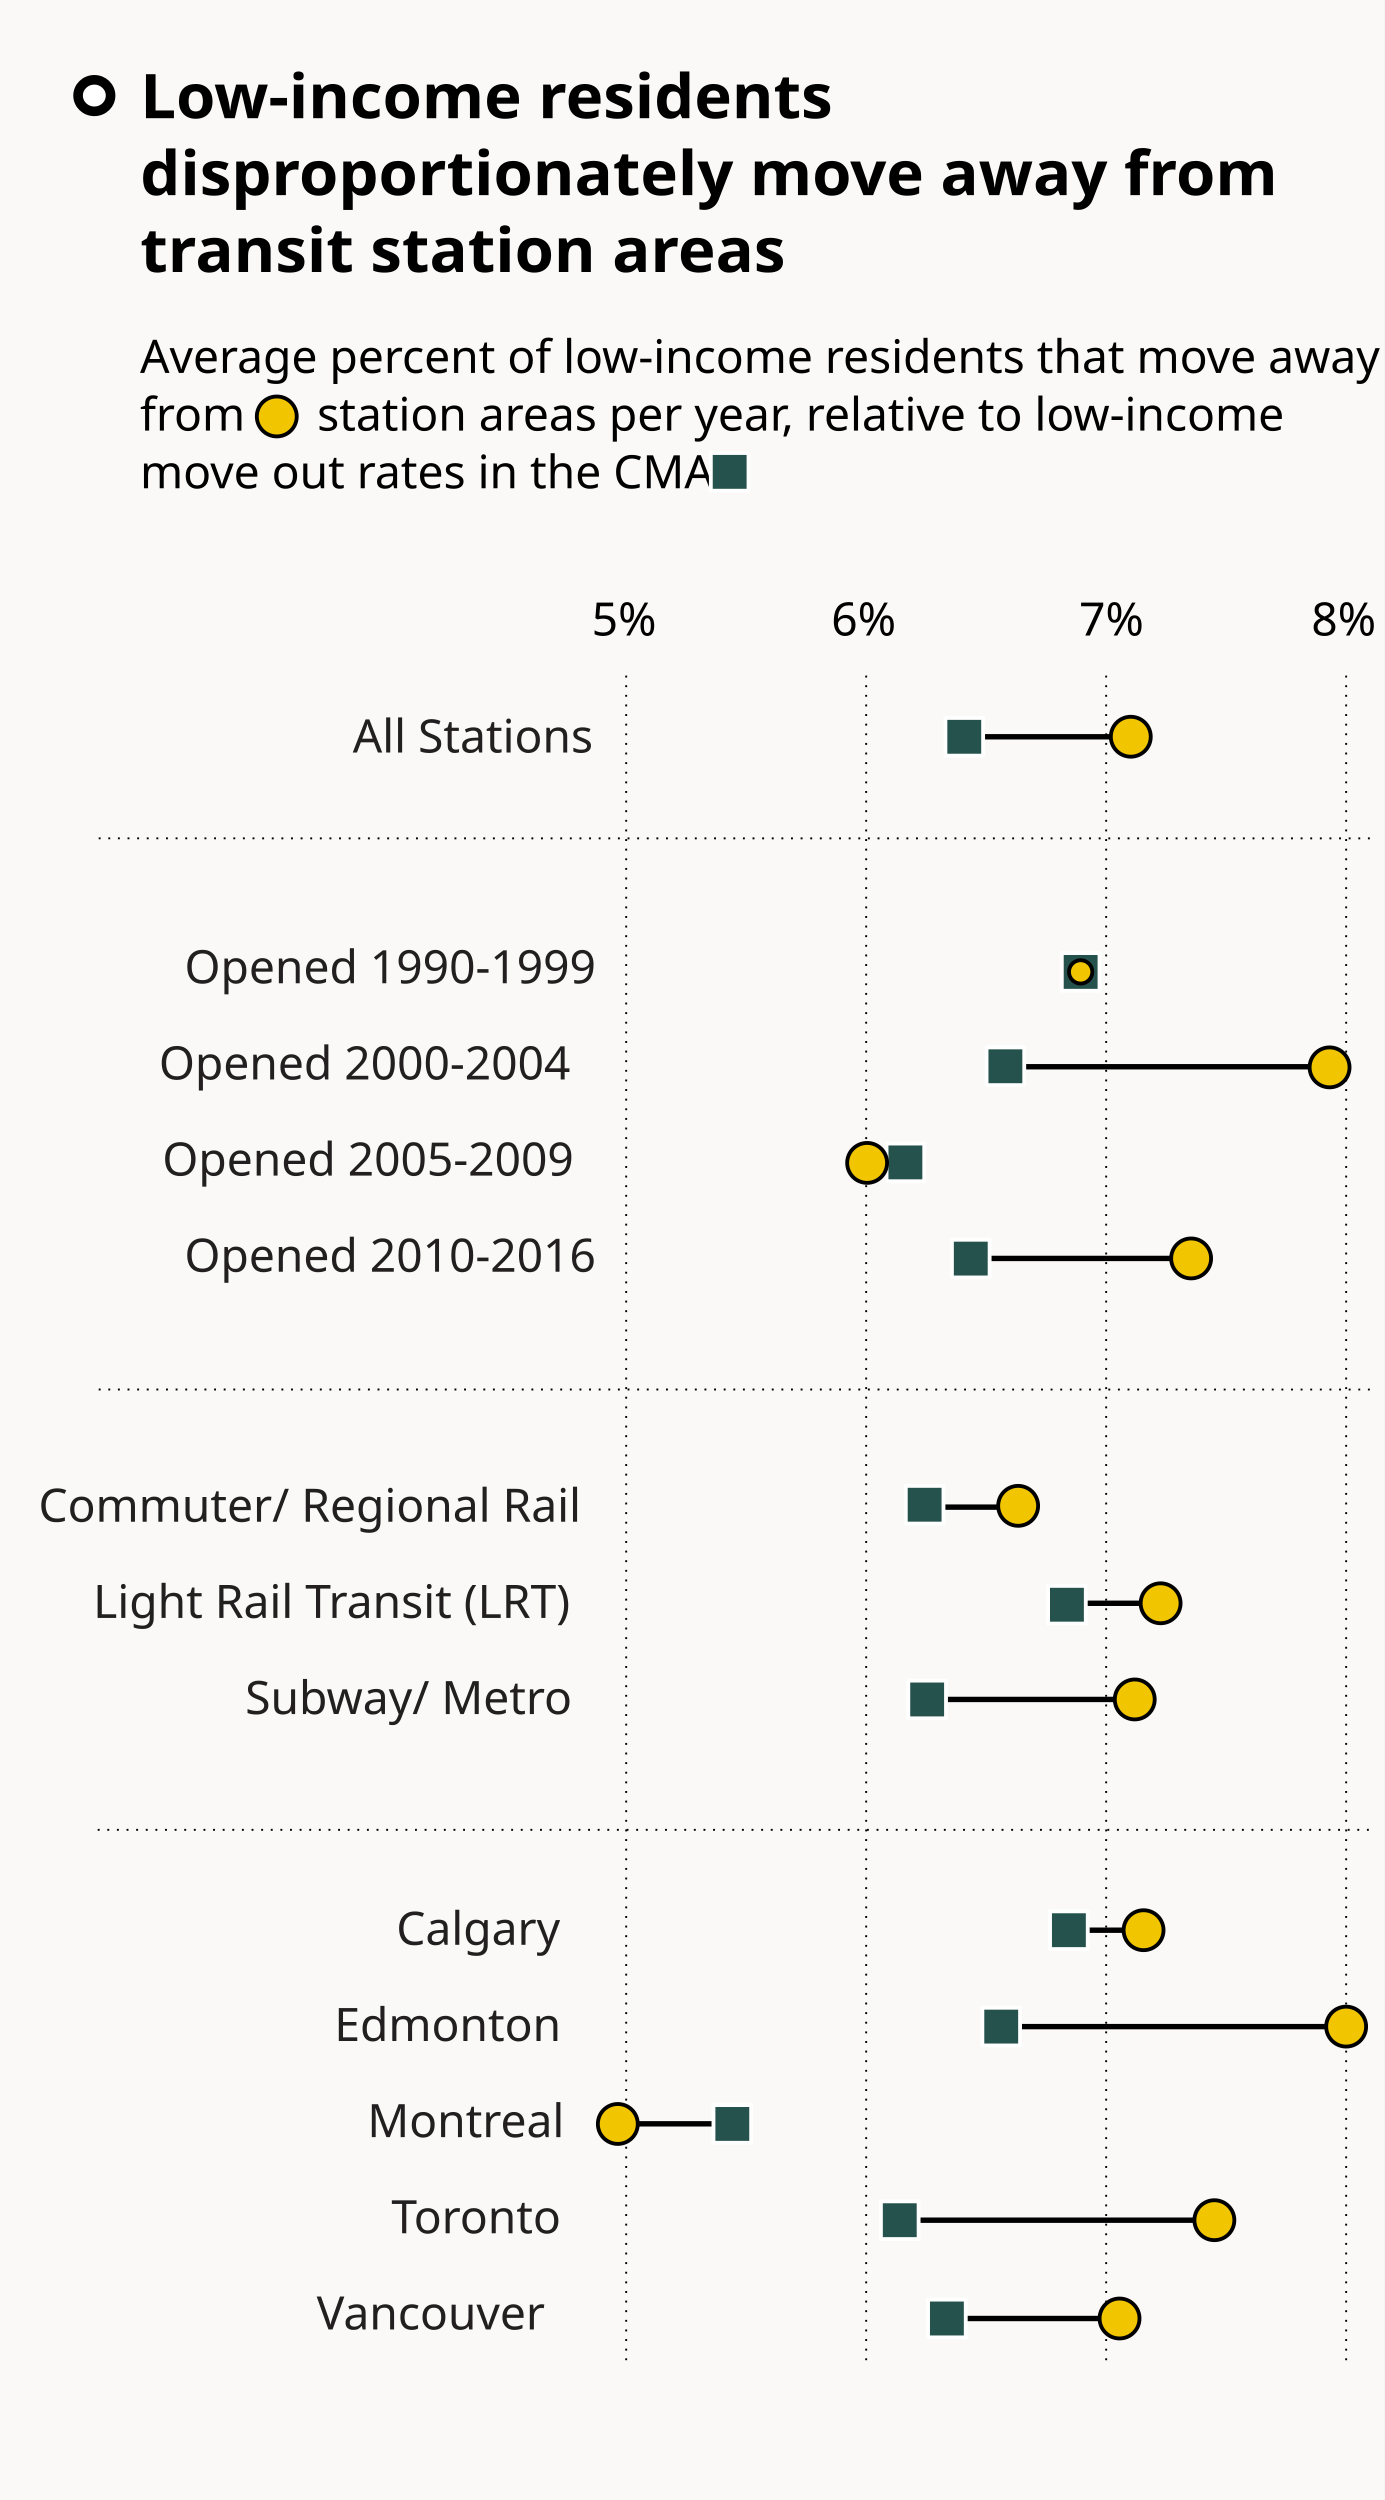
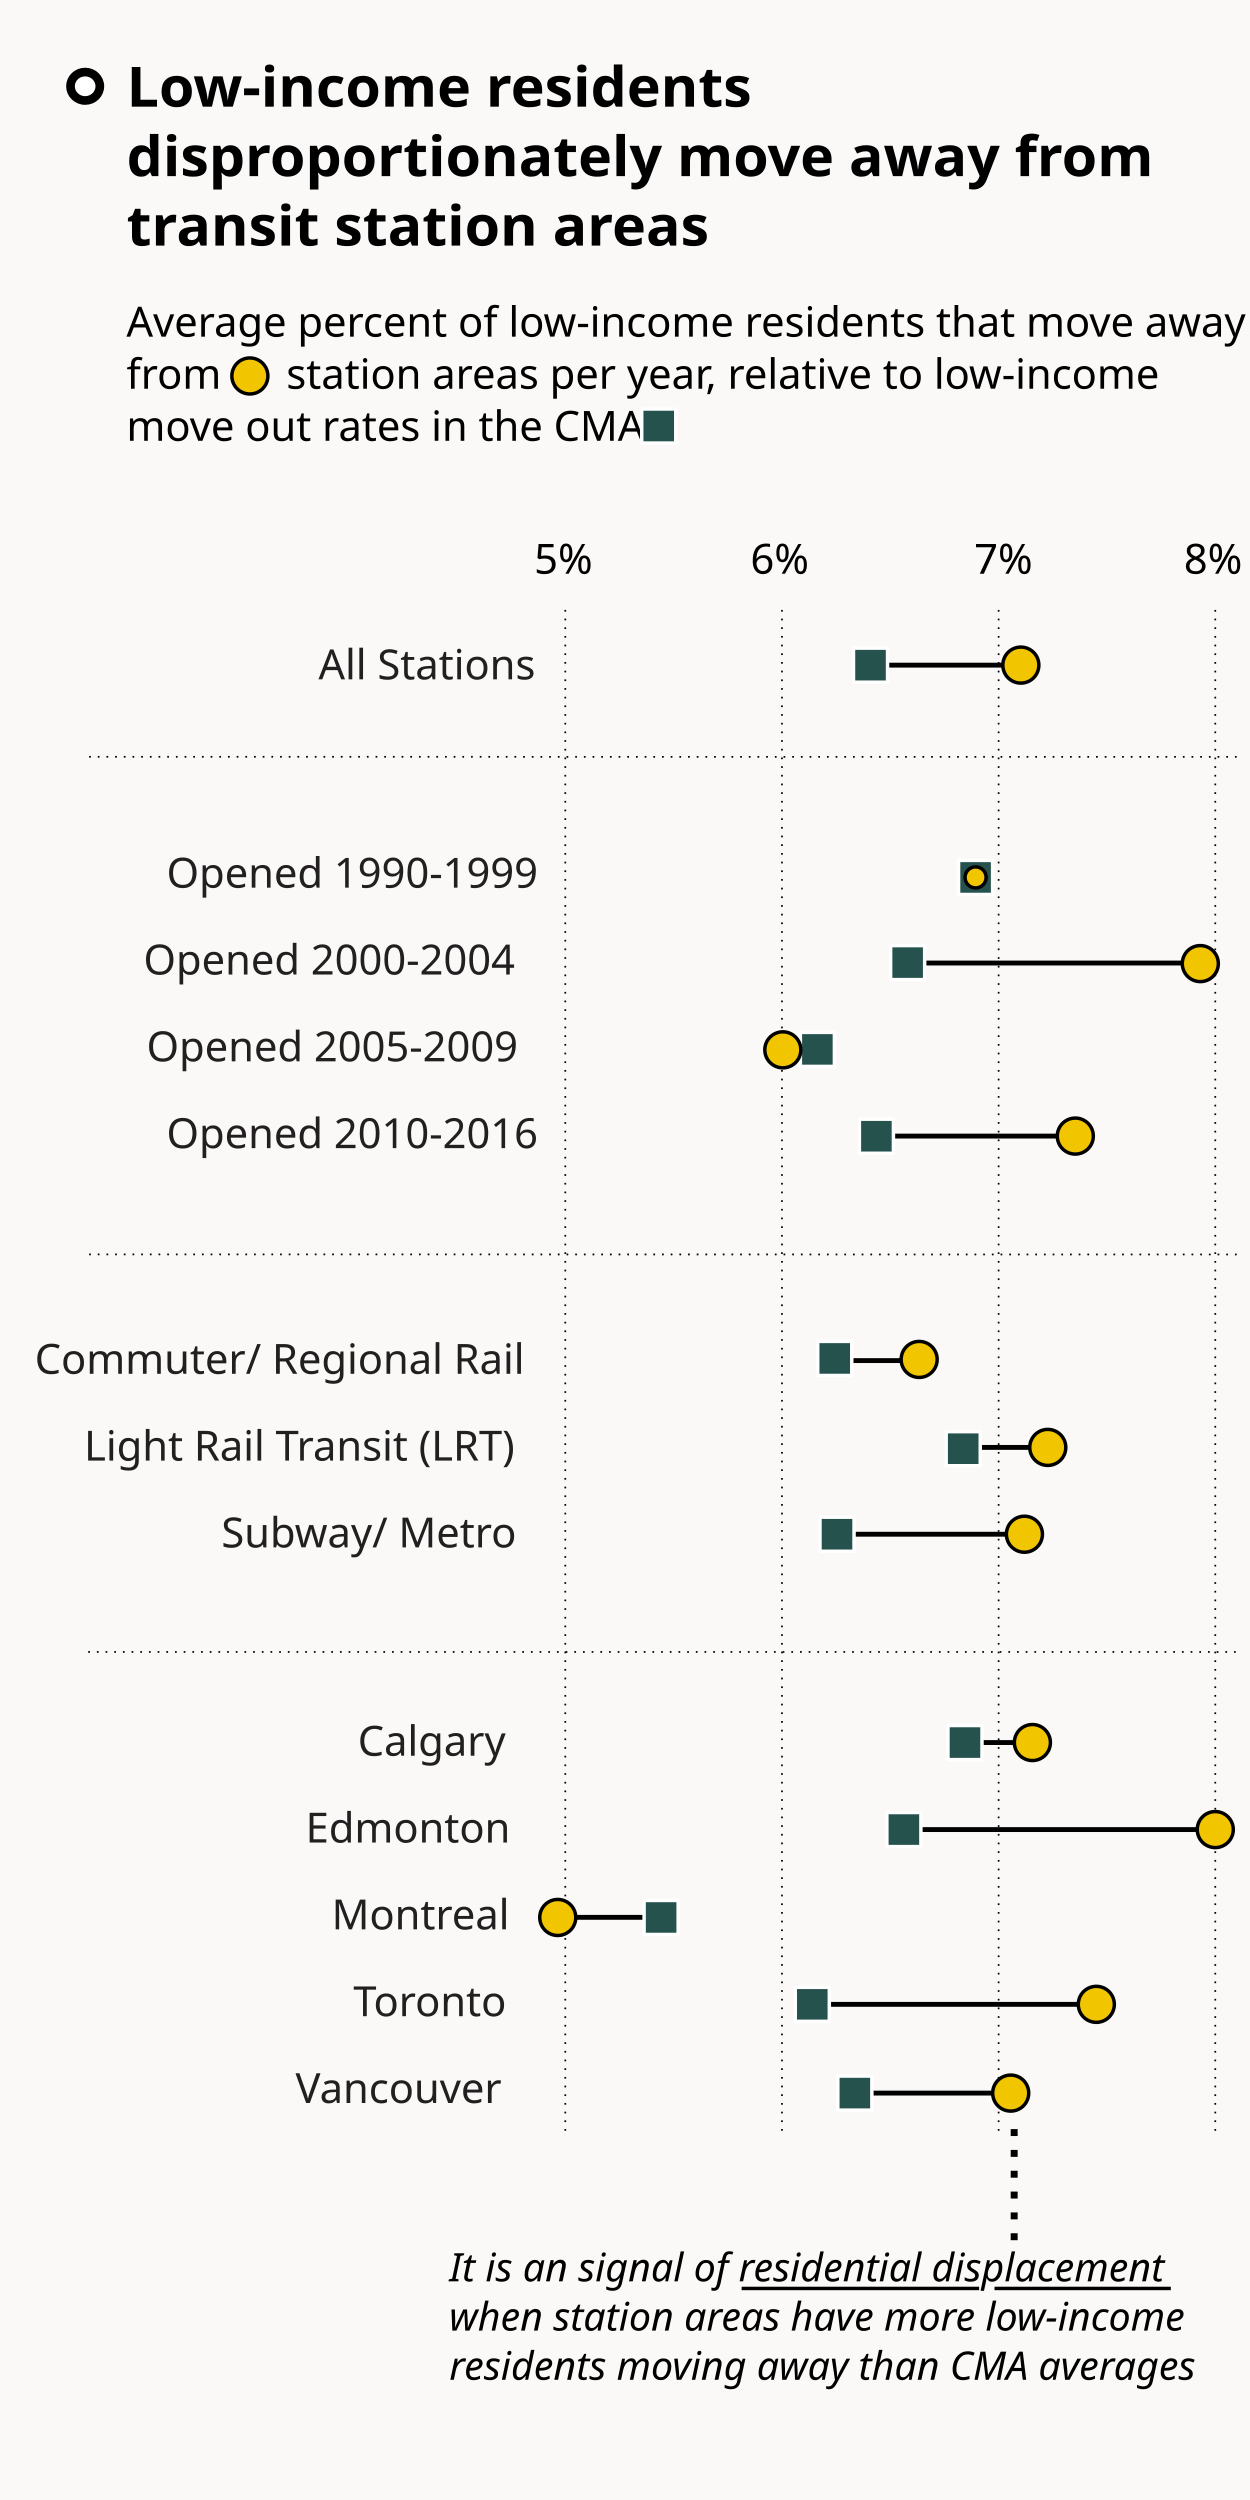
- <svg xmlns="http://www.w3.org/2000/svg" width="360" height="650" viewBox="0 0 360 650" version="1.1" id="svg151">
+ <svg xmlns="http://www.w3.org/2000/svg" width="360" height="720" viewBox="0 0 360 720" version="1.1" id="svg151">
  <defs id="defs36">
    <filter id="drop-shadow-79" x="505.16" y="229.48" width="193.2" height="31.44" filterUnits="userSpaceOnUse">
      <feOffset dx="3" dy="3" id="feOffset1" />
      <feGaussianBlur result="blur" stdDeviation="5" id="feGaussianBlur1" />
      <feFlood flood-color="#231f20" flood-opacity=".25" id="feFlood1" />
      <feComposite in2="blur" operator="in" id="feComposite1" />
      <feComposite in="SourceGraphic" id="feComposite2" />
    </filter>
    <filter id="drop-shadow-80" x="485.24" y="279.64" width="144.48" height="31.2" filterUnits="userSpaceOnUse">
      <feOffset dx="3" dy="3" id="feOffset2" />
      <feGaussianBlur result="blur-2" stdDeviation="5" id="feGaussianBlur2" />
      <feFlood flood-color="#231f20" flood-opacity=".25" id="feFlood2" />
      <feComposite in2="blur-2" operator="in" id="feComposite3" />
      <feComposite in="SourceGraphic" id="feComposite4" />
    </filter>
    <filter id="drop-shadow-81" x="463.4" y="394.6" width="135.6" height="31.2" filterUnits="userSpaceOnUse">
      <feOffset dx="3" dy="3" id="feOffset4" />
      <feGaussianBlur result="blur-3" stdDeviation="5" id="feGaussianBlur4" />
      <feFlood flood-color="#231f20" flood-opacity=".25" id="feFlood4" />
      <feComposite in2="blur-3" operator="in" id="feComposite5" />
      <feComposite in="SourceGraphic" id="feComposite6" />
    </filter>
    <filter id="drop-shadow-82" x="502.04" y="479.56" width="208.56" height="31.2" filterUnits="userSpaceOnUse">
      <feOffset dx="3" dy="3" id="feOffset6" />
      <feGaussianBlur result="blur-4" stdDeviation="5" id="feGaussianBlur6" />
      <feFlood flood-color="#231f20" flood-opacity=".25" id="feFlood6" />
      <feComposite in2="blur-4" operator="in" id="feComposite7" />
      <feComposite in="SourceGraphic" id="feComposite8" />
    </filter>
    <filter id="drop-shadow-83" x="306.68" y="504.52" width="89.04" height="31.2" filterUnits="userSpaceOnUse">
      <feOffset dx="3" dy="3" id="feOffset8" />
      <feGaussianBlur result="blur-5" stdDeviation="5" id="feGaussianBlur8" />
      <feFlood flood-color="#231f20" flood-opacity=".25" id="feFlood8" />
      <feComposite in2="blur-5" operator="in" id="feComposite9" />
      <feComposite in="SourceGraphic" id="feComposite10" />
    </filter>
    <filter id="drop-shadow-84" x="536.12" y="369.64" width="78.96" height="31.2" filterUnits="userSpaceOnUse">
      <feOffset dx="3" dy="3" id="feOffset10" />
      <feGaussianBlur result="blur-6" stdDeviation="5" id="feGaussianBlur10" />
      <feFlood flood-color="#231f20" flood-opacity=".25" id="feFlood10" />
      <feComposite in2="blur-6" operator="in" id="feComposite11" />
      <feComposite in="SourceGraphic" id="feComposite12" />
    </filter>
    <filter id="drop-shadow-85" x="449.96" y="529.48" width="189.6" height="31.44" filterUnits="userSpaceOnUse">
      <feOffset dx="3" dy="3" id="feOffset12" />
      <feGaussianBlur result="blur-7" stdDeviation="5" id="feGaussianBlur12" />
      <feFlood flood-color="#231f20" flood-opacity=".25" id="feFlood12" />
      <feComposite in2="blur-7" operator="in" id="feComposite13" />
      <feComposite in="SourceGraphic" id="feComposite14" />
    </filter>
    <filter id="drop-shadow-86" x="475.64" y="554.68" width="114.72" height="31.2" filterUnits="userSpaceOnUse">
      <feOffset dx="3" dy="3" id="feOffset14" />
      <feGaussianBlur result="blur-8" stdDeviation="5" id="feGaussianBlur14" />
      <feFlood flood-color="#231f20" flood-opacity=".25" id="feFlood14" />
      <feComposite in2="blur-8" operator="in" id="feComposite15" />
      <feComposite in="SourceGraphic" id="feComposite16" />
    </filter>
    <filter id="drop-shadow-87" x="485.48" y="144.28" width="112.32" height="31.2" filterUnits="userSpaceOnUse">
      <feOffset dx="3" dy="3" id="feOffset16" />
      <feGaussianBlur result="blur-9" stdDeviation="5" id="feGaussianBlur16" />
      <feFlood flood-color="#231f20" flood-opacity=".25" id="feFlood16" />
      <feComposite in2="blur-9" operator="in" id="feComposite17" />
      <feComposite in="SourceGraphic" id="feComposite18" />
    </filter>
    <filter id="drop-shadow-106" x="505.16" y="228.52" width="193.2" height="31.2" filterUnits="userSpaceOnUse">
      <feOffset dx="3" dy="3" id="feOffset18" />
      <feGaussianBlur result="blur-10" stdDeviation="5" id="feGaussianBlur18" />
      <feFlood flood-color="#231f20" flood-opacity=".25" id="feFlood18" />
      <feComposite in2="blur-10" operator="in" id="feComposite19" />
      <feComposite in="SourceGraphic" id="feComposite20" />
    </filter>
    <filter id="drop-shadow-107" x="485.24" y="278.68" width="144.48" height="31.2" filterUnits="userSpaceOnUse">
      <feOffset dx="3" dy="3" id="feOffset20" />
      <feGaussianBlur result="blur-11" stdDeviation="5" id="feGaussianBlur20" />
      <feFlood flood-color="#231f20" flood-opacity=".25" id="feFlood20" />
      <feComposite in2="blur-11" operator="in" id="feComposite21" />
      <feComposite in="SourceGraphic" id="feComposite22" />
    </filter>
    <filter id="drop-shadow-108" x="463.4" y="393.64" width="135.6" height="31.2" filterUnits="userSpaceOnUse">
      <feOffset dx="3" dy="3" id="feOffset22" />
      <feGaussianBlur result="blur-12" stdDeviation="5" id="feGaussianBlur22" />
      <feFlood flood-color="#231f20" flood-opacity=".25" id="feFlood22" />
      <feComposite in2="blur-12" operator="in" id="feComposite23" />
      <feComposite in="SourceGraphic" id="feComposite24" />
    </filter>
    <filter id="drop-shadow-109" x="502.04" y="478.6" width="208.56" height="31.2" filterUnits="userSpaceOnUse">
      <feOffset dx="3" dy="3" id="feOffset24" />
      <feGaussianBlur result="blur-13" stdDeviation="5" id="feGaussianBlur24" />
      <feFlood flood-color="#231f20" flood-opacity=".25" id="feFlood24" />
      <feComposite in2="blur-13" operator="in" id="feComposite25" />
      <feComposite in="SourceGraphic" id="feComposite26" />
    </filter>
    <filter id="drop-shadow-110" x="306.68" y="503.56" width="89.04" height="31.2" filterUnits="userSpaceOnUse">
      <feOffset dx="3" dy="3" id="feOffset26" />
      <feGaussianBlur result="blur-14" stdDeviation="5" id="feGaussianBlur26" />
      <feFlood flood-color="#231f20" flood-opacity=".25" id="feFlood26" />
      <feComposite in2="blur-14" operator="in" id="feComposite27" />
      <feComposite in="SourceGraphic" id="feComposite28" />
    </filter>
    <filter id="drop-shadow-111" x="536.12" y="368.68" width="78.96" height="31.2" filterUnits="userSpaceOnUse">
      <feOffset dx="3" dy="3" id="feOffset28" />
      <feGaussianBlur result="blur-15" stdDeviation="5" id="feGaussianBlur28" />
      <feFlood flood-color="#231f20" flood-opacity=".25" id="feFlood28" />
      <feComposite in2="blur-15" operator="in" id="feComposite29" />
      <feComposite in="SourceGraphic" id="feComposite30" />
    </filter>
    <filter id="drop-shadow-112" x="449.96" y="528.52" width="189.6" height="31.2" filterUnits="userSpaceOnUse">
      <feOffset dx="3" dy="3" id="feOffset30" />
      <feGaussianBlur result="blur-16" stdDeviation="5" id="feGaussianBlur30" />
      <feFlood flood-color="#231f20" flood-opacity=".25" id="feFlood30" />
      <feComposite in2="blur-16" operator="in" id="feComposite31" />
      <feComposite in="SourceGraphic" id="feComposite32" />
    </filter>
    <filter id="drop-shadow-113" x="475.64" y="553.48" width="114.72" height="31.44" filterUnits="userSpaceOnUse">
      <feOffset dx="3" dy="3" id="feOffset32" />
      <feGaussianBlur result="blur-17" stdDeviation="5" id="feGaussianBlur32" />
      <feFlood flood-color="#231f20" flood-opacity=".25" id="feFlood32" />
      <feComposite in2="blur-17" operator="in" id="feComposite33" />
      <feComposite in="SourceGraphic" id="feComposite34" />
    </filter>
    <filter id="drop-shadow-114" x="485.48" y="143.32" width="112.32" height="31.2" filterUnits="userSpaceOnUse">
      <feOffset dx="3" dy="3" id="feOffset34" />
      <feGaussianBlur result="blur-18" stdDeviation="5" id="feGaussianBlur34" />
      <feFlood flood-color="#231f20" flood-opacity=".25" id="feFlood34" />
      <feComposite in2="blur-18" operator="in" id="feComposite35" />
      <feComposite in="SourceGraphic" id="feComposite36" />
    </filter>
  </defs>
-   <rect id="rect25" width="360" height="650" rx="0" ry="0" fill="#faf9f8" x="0" y="0" />
+   <rect id="rect25" width="360" height="720" rx="0" ry="0" fill="#faf9f8" x="0" y="0" style="stroke-width:1" />
  <line x1="261.243" y1="772.823" x2="261.243" y2="1212.82" fill="none" stroke="#000000" stroke-dasharray="0.5, 2" stroke-miterlimit="10" stroke-width="0.5" id="line36" />
  <line x1="356.16" y1="217.971" x2="24.901" y2="217.967" fill="none" stroke="#000000" stroke-dasharray="0.5, 2" stroke-miterlimit="10" stroke-width="0.5" id="line37-1" />
  <line x1="356.16" y1="361.279" x2="24.901" y2="361.275" fill="none" stroke="#000000" stroke-dasharray="0.5, 2" stroke-miterlimit="10" stroke-width="0.5" id="line37-1-7" />
  <line x1="355.9" y1="475.758" x2="24.641" y2="475.753" fill="none" stroke="#000000" stroke-dasharray="0.5, 2" stroke-miterlimit="10" stroke-width="0.5" id="line37-1-7-9" />
  <line x1="162.805" y1="175.658" x2="162.806" y2="615.655" fill="none" stroke="#000000" stroke-dasharray="0.5, 2" stroke-miterlimit="10" stroke-width="0.5" id="line38" />
  <line x1="383.728" y1="772.824" x2="383.729" y2="1212.821" fill="none" stroke="#000000" stroke-dasharray="0.25, 1.5" stroke-miterlimit="10" stroke-width="0.25" id="line39" />
  <line x1="506.214" y1="772.826" x2="506.215" y2="1212.823" fill="none" stroke="#000000" stroke-dasharray="0.25, 1.5" stroke-miterlimit="10" stroke-width="0.25" id="line40" />
  <line x1="287.602" y1="175.659" x2="287.602" y2="615.656" fill="none" stroke="#000000" stroke-dasharray="0.5, 2" stroke-miterlimit="10" stroke-width="0.5" id="line41" />
  <line x1="628.7" y1="772.826" x2="628.701" y2="1212.823" fill="none" stroke="#000000" stroke-dasharray="0.25, 1.5" stroke-miterlimit="10" stroke-width="0.25" id="line42" />
  <line x1="225.203" y1="175.658" x2="225.204" y2="615.656" fill="none" stroke="#000000" stroke-dasharray="0.5, 2" stroke-miterlimit="10" stroke-width="0.5" id="line43" />
  <line x1="350" y1="175.659" x2="350" y2="615.656" fill="none" stroke="#000000" stroke-dasharray="0.5, 2" stroke-miterlimit="10" stroke-width="0.5" id="line44" />
  <g id="text237-0-6-6-6-4" isolation="isolate" transform="translate(0,-170.8228)">
    <g id="text237-0-6-6-6-4-4-5-1" class="cls-8" transform="translate(34.12633,-4.98595)" style="isolation:isolate">
      <text class="cls-9" id="text24" style="font-weight:700;font-size:18px;font-family:Inter24pt-Bold, 'Inter 24pt';isolation:isolate" x="15.207" y="42.665">
        <tspan id="tspan160" x="15.207" y="42.665">
          <tspan style="font-style:normal;font-variant:normal;font-weight:bold;font-stretch:normal;font-size:21px;font-family:'Inter 24pt';-inkscape-font-specification:'Inter 24pt, Bold';font-variant-ligatures:normal;font-variant-caps:normal;font-variant-numeric:normal;font-variant-east-asian:normal" id="tspan159">Low-income residents disproportionately move away from</tspan>
        </tspan>
        <tspan id="tspan161" x="15.207" y="68.915">
          <tspan style="font-style:normal;font-variant:normal;font-weight:bold;font-stretch:normal;font-size:21px;font-family:'Inter 24pt';-inkscape-font-specification:'Inter 24pt, Bold';font-variant-ligatures:normal;font-variant-caps:normal;font-variant-numeric:normal;font-variant-east-asian:normal" id="tspan162">transit station areas</tspan>
        </tspan>
      </text>
    </g>
  </g>
  <g id="text237-0-6-6-6-4-6-0" isolation="isolate" transform="translate(0,-141.4654)">
    <text font-family="Inter-Regular, Inter" font-size="16px" font-variation-settings="'opsz' 14, 'wght' 400" isolation="isolate" id="text99" x="-551.719" y="89.797" style="font-style:normal;font-variant:normal;font-weight:normal;font-stretch:normal;font-size:16px;font-family:'Inter 24pt';-inkscape-font-specification:'Inter 24pt, Normal';font-variant-ligatures:normal;font-variant-caps:normal;font-variant-numeric:normal;font-variant-east-asian:normal">
      <tspan x="28.906" y="89.797" xml:space="preserve" fill="#010101" id="tspan97" style="font-style:normal;font-variant:normal;font-weight:normal;font-stretch:normal;font-size:16px;font-family:'Inter 24pt';-inkscape-font-specification:'Inter 24pt, Normal';font-variant-ligatures:normal;font-variant-caps:normal;font-variant-numeric:normal;font-variant-east-asian:normal">relative to low-income move out rates in the CMA</tspan>
    </text>
    <text font-family="Inter-Regular, Inter" font-size="16px" font-variation-settings="'opsz' 14, 'wght' 400" isolation="isolate" id="text99-7" x="30.172" y="69.318" style="font-style:normal;font-variant:normal;font-weight:normal;font-stretch:normal;font-size:16px;font-family:'Inter 24pt';-inkscape-font-specification:'Inter 24pt, Normal';font-variant-ligatures:normal;font-variant-caps:normal;font-variant-numeric:normal;font-variant-east-asian:normal">
      <tspan x="30.172" y="69.318" fill="#010101" id="tspan95-5" style="font-style:normal;font-variant:normal;font-weight:normal;font-stretch:normal;font-size:16px;font-family:'Inter 24pt';-inkscape-font-specification:'Inter 24pt, Normal';font-variant-ligatures:normal;font-variant-caps:normal;font-variant-numeric:normal;font-variant-east-asian:normal">Average percent of low-income residents that move away from station areas per year</tspan>
    </text>
  </g>
  <path id="rect1" d="m 30.438,-148.823 v 0 c 4.177,0 7.562,3.386 7.562,7.562 v 0 c 0,4.177 -3.386,7.562 -7.562,7.562 v 0 c -4.177,0 -7.562,-3.386 -7.562,-7.562 v 0 c 0,-4.177 3.386,-7.562 7.562,-7.562 z" fill="#ffffff" fill-rule="evenodd" stroke="#010101" stroke-linecap="round" stroke-linejoin="round" stroke-width="4" />
  <text fill="#231f20" font-family="Inter-Regular, Inter" font-size="14px" font-variation-settings="'opsz' 14, 'wght' 400" id="text100" x="47.965" y="255.657" style="font-style:normal;font-variant:normal;font-weight:normal;font-stretch:normal;font-size:12px;font-family:'Inter 24pt';-inkscape-font-specification:'Inter 24pt, Normal';font-variant-ligatures:normal;font-variant-caps:normal;font-variant-numeric:normal;font-variant-east-asian:normal">
    <tspan x="47.965" y="255.657" id="tspan100" style="font-style:normal;font-variant:normal;font-weight:normal;font-stretch:normal;font-size:12px;font-family:'Inter 24pt';-inkscape-font-specification:'Inter 24pt, Normal';font-variant-ligatures:normal;font-variant-caps:normal;font-variant-numeric:normal;font-variant-east-asian:normal">Opened 1990-1999</tspan>
  </text>
  <text fill="#231f20" font-family="Inter-Regular, Inter" font-size="14px" font-variation-settings="'opsz' 14, 'wght' 400" id="text101" x="91.716" y="195.656" style="font-style:normal;font-variant:normal;font-weight:normal;font-stretch:normal;font-size:12px;font-family:'Inter 24pt';-inkscape-font-specification:'Inter 24pt, Normal';font-variant-ligatures:normal;font-variant-caps:normal;font-variant-numeric:normal;font-variant-east-asian:normal">
    <tspan x="91.716" y="195.656" id="tspan101" style="font-style:normal;font-variant:normal;font-weight:normal;font-stretch:normal;font-size:12px;font-family:'Inter 24pt';-inkscape-font-specification:'Inter 24pt, Normal';font-variant-ligatures:normal;font-variant-caps:normal;font-variant-numeric:normal;font-variant-east-asian:normal">All Stations</tspan>
  </text>
  <text fill="#231f20" font-family="Inter-Regular, Inter" font-size="14px" font-variation-settings="'opsz' 14, 'wght' 400" id="text102" x="41.312" y="280.656" style="font-style:normal;font-variant:normal;font-weight:normal;font-stretch:normal;font-size:12px;font-family:'Inter 24pt';-inkscape-font-specification:'Inter 24pt, Normal';font-variant-ligatures:normal;font-variant-caps:normal;font-variant-numeric:normal;font-variant-east-asian:normal">
    <tspan x="41.312" y="280.656" id="tspan102" style="font-style:normal;font-variant:normal;font-weight:normal;font-stretch:normal;font-size:12px;font-family:'Inter 24pt';-inkscape-font-specification:'Inter 24pt, Normal';font-variant-ligatures:normal;font-variant-caps:normal;font-variant-numeric:normal;font-variant-east-asian:normal">Opened 2000-2004</tspan>
  </text>
  <text fill="#231f20" font-family="Inter-Regular, Inter" font-size="14px" font-variation-settings="'opsz' 14, 'wght' 400" id="text103" x="42.202" y="305.656" style="font-style:normal;font-variant:normal;font-weight:normal;font-stretch:normal;font-size:12px;font-family:'Inter 24pt';-inkscape-font-specification:'Inter 24pt, Normal';font-variant-ligatures:normal;font-variant-caps:normal;font-variant-numeric:normal;font-variant-east-asian:normal">
    <tspan x="42.202" y="305.656" id="tspan103" style="font-style:normal;font-variant:normal;font-weight:normal;font-stretch:normal;font-size:12px;font-family:'Inter 24pt';-inkscape-font-specification:'Inter 24pt, Normal';font-variant-ligatures:normal;font-variant-caps:normal;font-variant-numeric:normal;font-variant-east-asian:normal">Opened 2005-2009</tspan>
  </text>
  <text fill="#231f20" font-family="Inter-Regular, Inter" font-size="14px" font-variation-settings="'opsz' 14, 'wght' 400" id="text104" x="47.951" y="330.656" style="font-style:normal;font-variant:normal;font-weight:normal;font-stretch:normal;font-size:12px;font-family:'Inter 24pt';-inkscape-font-specification:'Inter 24pt, Normal';font-variant-ligatures:normal;font-variant-caps:normal;font-variant-numeric:normal;font-variant-east-asian:normal">
    <tspan x="47.951" y="330.656" id="tspan104" style="font-style:normal;font-variant:normal;font-weight:normal;font-stretch:normal;font-size:12px;font-family:'Inter 24pt';-inkscape-font-specification:'Inter 24pt, Normal';font-variant-ligatures:normal;font-variant-caps:normal;font-variant-numeric:normal;font-variant-east-asian:normal">Opened 2010-2016</tspan>
  </text>
  <text fill="#231f20" font-family="Inter-Regular, Inter" font-size="14px" font-variation-settings="'opsz' 14, 'wght' 400" id="text106" x="10" y="395.656" style="font-style:normal;font-variant:normal;font-weight:normal;font-stretch:normal;font-size:12px;font-family:'Inter 24pt';-inkscape-font-specification:'Inter 24pt, Normal';font-variant-ligatures:normal;font-variant-caps:normal;font-variant-numeric:normal;font-variant-east-asian:normal">
    <tspan x="10" y="395.656" id="tspan106" style="font-style:normal;font-variant:normal;font-weight:normal;font-stretch:normal;font-size:12px;font-family:'Inter 24pt';-inkscape-font-specification:'Inter 24pt, Normal';font-variant-ligatures:normal;font-variant-caps:normal;font-variant-numeric:normal;font-variant-east-asian:normal">Commuter/ Regional Rail</tspan>
  </text>
  <text fill="#231f20" font-family="Inter-Regular, Inter" font-size="14px" font-variation-settings="'opsz' 14, 'wght' 400" id="text107" x="24.224" y="420.657" style="font-style:normal;font-variant:normal;font-weight:normal;font-stretch:normal;font-size:12px;font-family:'Inter 24pt';-inkscape-font-specification:'Inter 24pt, Normal';font-variant-ligatures:normal;font-variant-caps:normal;font-variant-numeric:normal;font-variant-east-asian:normal">
    <tspan x="24.224" y="420.657" id="tspan107" style="font-style:normal;font-variant:normal;font-weight:normal;font-stretch:normal;font-size:12px;font-family:'Inter 24pt';-inkscape-font-specification:'Inter 24pt, Normal';font-variant-ligatures:normal;font-variant-caps:normal;font-variant-numeric:normal;font-variant-east-asian:normal">Light Rail Transit (LRT)</tspan>
  </text>
  <text fill="#231f20" font-family="Inter-Regular, Inter" font-size="14px" font-variation-settings="'opsz' 14, 'wght' 400" id="text109" x="101.754" y="580.656" style="font-style:normal;font-variant:normal;font-weight:normal;font-stretch:normal;font-size:12px;font-family:'Inter 24pt';-inkscape-font-specification:'Inter 24pt, Normal';font-variant-ligatures:normal;font-variant-caps:normal;font-variant-numeric:normal;font-variant-east-asian:normal">
    <tspan x="101.754" y="580.656" id="tspan109" style="font-style:normal;font-variant:normal;font-weight:normal;font-stretch:normal;font-size:12px;font-family:'Inter 24pt';-inkscape-font-specification:'Inter 24pt, Normal';font-variant-ligatures:normal;font-variant-caps:normal;font-variant-numeric:normal;font-variant-east-asian:normal">Toronto</tspan>
  </text>
-   <text fill="#231f20" font-family="Inter-Regular, Inter" font-size="14px" font-variation-settings="'opsz' 14, 'wght' 400" id="text110" x="86.934" y="530.656" style="font-style:normal;font-variant:normal;font-weight:normal;font-stretch:normal;font-size:12px;font-family:'Inter 24pt';-inkscape-font-specification:'Inter 24pt, Normal';font-variant-ligatures:normal;font-variant-caps:normal;font-variant-numeric:normal;font-variant-east-asian:normal">
-     <tspan x="86.934" y="530.656" id="tspan110" style="font-style:normal;font-variant:normal;font-weight:normal;font-stretch:normal;font-size:12px;font-family:'Inter 24pt';-inkscape-font-specification:'Inter 24pt, Normal';font-variant-ligatures:normal;font-variant-caps:normal;font-variant-numeric:normal;font-variant-east-asian:normal">Edmonton</tspan>
-   </text>
-   <text fill="#231f20" font-family="Inter-Regular, Inter" font-size="14px" font-variation-settings="'opsz' 14, 'wght' 400" id="text111" x="82.333" y="605.657" style="font-style:normal;font-variant:normal;font-weight:normal;font-stretch:normal;font-size:12px;font-family:'Inter 24pt';-inkscape-font-specification:'Inter 24pt, Normal';font-variant-ligatures:normal;font-variant-caps:normal;font-variant-numeric:normal;font-variant-east-asian:normal">
-     <tspan x="82.333" y="605.657" id="tspan111" style="font-style:normal;font-variant:normal;font-weight:normal;font-stretch:normal;font-size:12px;font-family:'Inter 24pt';-inkscape-font-specification:'Inter 24pt, Normal';font-variant-ligatures:normal;font-variant-caps:normal;font-variant-numeric:normal;font-variant-east-asian:normal">Vancouver</tspan>
+   <text fill="#231f20" font-family="Inter-Regular, Inter" font-size="14px" font-variation-settings="'opsz' 14, 'wght' 400" id="text110" x="88.025" y="530.656" style="font-style:normal;font-variant:normal;font-weight:normal;font-stretch:normal;font-size:12px;font-family:'Inter 24pt';-inkscape-font-specification:'Inter 24pt, Normal';font-variant-ligatures:normal;font-variant-caps:normal;font-variant-numeric:normal;font-variant-east-asian:normal">
+     <tspan x="88.025" y="530.656" id="tspan110" style="font-style:normal;font-variant:normal;font-weight:normal;font-stretch:normal;font-size:12px;font-family:'Inter 24pt';-inkscape-font-specification:'Inter 24pt, Normal';font-variant-ligatures:normal;font-variant-caps:normal;font-variant-numeric:normal;font-variant-east-asian:normal">Edmonton</tspan>
+   </text>
+   <text fill="#231f20" font-family="Inter-Regular, Inter" font-size="14px" font-variation-settings="'opsz' 14, 'wght' 400" id="text111" x="85.102" y="605.657" style="font-style:normal;font-variant:normal;font-weight:normal;font-stretch:normal;font-size:12px;font-family:'Inter 24pt';-inkscape-font-specification:'Inter 24pt, Normal';font-variant-ligatures:normal;font-variant-caps:normal;font-variant-numeric:normal;font-variant-east-asian:normal">
+     <tspan x="85.102" y="605.657" id="tspan111" style="font-style:normal;font-variant:normal;font-weight:normal;font-stretch:normal;font-size:12px;font-family:'Inter 24pt';-inkscape-font-specification:'Inter 24pt, Normal';font-variant-ligatures:normal;font-variant-caps:normal;font-variant-numeric:normal;font-variant-east-asian:normal">Vancouver</tspan>
  </text>
  <text fill="#231f20" font-family="Inter-Regular, Inter" font-size="14px" font-variation-settings="'opsz' 14, 'wght' 400" id="text112" x="95.52" y="555.656" style="font-style:normal;font-variant:normal;font-weight:normal;font-stretch:normal;font-size:12px;font-family:'Inter 24pt';-inkscape-font-specification:'Inter 24pt, Normal';font-variant-ligatures:normal;font-variant-caps:normal;font-variant-numeric:normal;font-variant-east-asian:normal">
    <tspan x="95.52" y="555.656" id="tspan112" style="font-style:normal;font-variant:normal;font-weight:normal;font-stretch:normal;font-size:12px;font-family:'Inter 24pt';-inkscape-font-specification:'Inter 24pt, Normal';font-variant-ligatures:normal;font-variant-caps:normal;font-variant-numeric:normal;font-variant-east-asian:normal">Montreal</tspan>
  </text>
  <text fill="#231f20" font-family="Inter-Regular, Inter" font-size="14px" font-variation-settings="'opsz' 14, 'wght' 400" id="text113" x="63.751" y="445.656" style="font-style:normal;font-variant:normal;font-weight:normal;font-stretch:normal;font-size:12px;font-family:'Inter 24pt';-inkscape-font-specification:'Inter 24pt, Normal';font-variant-ligatures:normal;font-variant-caps:normal;font-variant-numeric:normal;font-variant-east-asian:normal">
    <tspan x="63.751" y="445.656" id="tspan113" style="font-style:normal;font-variant:normal;font-weight:normal;font-stretch:normal;font-size:12px;font-family:'Inter 24pt';-inkscape-font-specification:'Inter 24pt, Normal';font-variant-ligatures:normal;font-variant-caps:normal;font-variant-numeric:normal;font-variant-east-asian:normal">Subway/ Metro</tspan>
  </text>
  <text fill="#231f20" font-family="Inter-Regular, Inter" font-size="14px" font-variation-settings="'opsz' 14, 'wght' 400" id="text114" x="103.032" y="505.656" style="font-style:normal;font-variant:normal;font-weight:normal;font-stretch:normal;font-size:12px;font-family:'Inter 24pt';-inkscape-font-specification:'Inter 24pt, Normal';font-variant-ligatures:normal;font-variant-caps:normal;font-variant-numeric:normal;font-variant-east-asian:normal">
    <tspan x="103.032" y="505.656" id="tspan114" style="font-style:normal;font-variant:normal;font-weight:normal;font-stretch:normal;font-size:12px;font-family:'Inter 24pt';-inkscape-font-specification:'Inter 24pt, Normal';font-variant-ligatures:normal;font-variant-caps:normal;font-variant-numeric:normal;font-variant-east-asian:normal">Calgary</tspan>
  </text>
  <text fill="#818385" font-family="Inter-Regular, Inter" font-size="12px" font-variation-settings="'opsz' 14, 'wght' 400" id="text118" x="340.94" y="165.229" style="font-style:normal;font-variant:normal;font-weight:normal;font-stretch:normal;font-size:12px;font-family:'Inter 24pt';-inkscape-font-specification:'Inter 24pt, Normal';font-variant-ligatures:normal;font-variant-caps:normal;font-variant-numeric:normal;font-variant-east-asian:normal;fill:#000000">
    <tspan x="340.94" y="165.229" id="tspan118" style="font-style:normal;font-variant:normal;font-weight:normal;font-stretch:normal;font-size:12px;font-family:'Inter 24pt';-inkscape-font-specification:'Inter 24pt, Normal';font-variant-ligatures:normal;font-variant-caps:normal;font-variant-numeric:normal;font-variant-east-asian:normal;fill:#000000">8%</tspan>
  </text>
  <text fill="#818385" font-family="Inter-Regular, Inter" font-size="12px" font-variation-settings="'opsz' 14, 'wght' 400" id="text119" x="216.132" y="165.229" style="font-style:normal;font-variant:normal;font-weight:normal;font-stretch:normal;font-size:12px;font-family:'Inter 24pt';-inkscape-font-specification:'Inter 24pt, Normal';font-variant-ligatures:normal;font-variant-caps:normal;font-variant-numeric:normal;font-variant-east-asian:normal;fill:#000000">
    <tspan x="216.132" y="165.229" id="tspan119" style="font-style:normal;font-variant:normal;font-weight:normal;font-stretch:normal;font-size:12px;font-family:'Inter 24pt';-inkscape-font-specification:'Inter 24pt, Normal';font-variant-ligatures:normal;font-variant-caps:normal;font-variant-numeric:normal;font-variant-east-asian:normal;fill:#000000">6%</tspan>
  </text>
  <text fill="#818385" font-family="Inter-Regular, Inter" font-size="12px" font-variation-settings="'opsz' 14, 'wght' 400" id="text120" x="280.554" y="165.229" style="font-style:normal;font-variant:normal;font-weight:normal;font-stretch:normal;font-size:12px;font-family:'Inter 24pt';-inkscape-font-specification:'Inter 24pt, Normal';font-variant-ligatures:normal;font-variant-caps:normal;font-variant-numeric:normal;font-variant-east-asian:normal;fill:#000000">
    <tspan x="280.554" y="165.229" id="tspan120" style="font-style:normal;font-variant:normal;font-weight:normal;font-stretch:normal;font-size:12px;font-family:'Inter 24pt';-inkscape-font-specification:'Inter 24pt, Normal';font-variant-ligatures:normal;font-variant-caps:normal;font-variant-numeric:normal;font-variant-east-asian:normal;fill:#000000">7%</tspan>
  </text>
  <text fill="#818385" font-family="Inter-Regular, Inter" font-size="12px" font-variation-settings="'opsz' 14, 'wght' 400" id="text123" x="153.84" y="165.229" style="font-style:normal;font-variant:normal;font-weight:normal;font-stretch:normal;font-size:12px;font-family:'Inter 24pt';-inkscape-font-specification:'Inter 24pt, Normal';font-variant-ligatures:normal;font-variant-caps:normal;font-variant-numeric:normal;font-variant-east-asian:normal;fill:#000000">
    <tspan x="153.84" y="165.229" id="tspan123" style="font-style:normal;font-variant:normal;font-weight:normal;font-stretch:normal;font-size:12px;font-family:'Inter 24pt';-inkscape-font-specification:'Inter 24pt, Normal';font-variant-ligatures:normal;font-variant-caps:normal;font-variant-numeric:normal;font-variant-east-asian:normal;fill:#000000">5%</tspan>
  </text>
  <rect style="fill:#26524d;fill-opacity:1;fill-rule:evenodd;stroke:#ffffff;stroke-width:1;stroke-linecap:round;stroke-linejoin:round;stroke-dasharray:none;stroke-dashoffset:0;stroke-opacity:1" id="rect151" width="9.806" height="9.806" x="394.184" y="-62.392" rx="0" ry="0" />
  <text id="text237-0-6-6-6-4-6-5" xml:space="preserve" x="36.414" y="96.957" style="font-style:normal;font-variant:normal;font-weight:normal;font-stretch:normal;font-size:12px;font-family:'Inter 24pt';-inkscape-font-specification:'Inter 24pt, Normal';font-variant-ligatures:normal;font-variant-caps:normal;font-variant-numeric:normal;font-variant-east-asian:normal;fill:#000000;stroke-width:1.333">
    <tspan x="36.414" y="96.957" style="font-style:normal;font-variant:normal;font-weight:normal;font-stretch:normal;font-size:12px;font-family:'Inter 24pt';-inkscape-font-specification:'Inter 24pt, Normal';font-variant-ligatures:normal;font-variant-caps:normal;font-variant-numeric:normal;font-variant-east-asian:normal;fill:#000000;stroke-width:1.333" id="tspan14">Average percent of low-income residents that move away </tspan>
    <tspan x="36.414" y="111.957" style="font-style:normal;font-variant:normal;font-weight:normal;font-stretch:normal;font-size:12px;font-family:'Inter 24pt';-inkscape-font-specification:'Inter 24pt, Normal';font-variant-ligatures:normal;font-variant-caps:normal;font-variant-numeric:normal;font-variant-east-asian:normal;fill:#000000;stroke-width:1.333" id="tspan9">from      station areas per year, relative to low-income </tspan>
    <tspan x="36.414" y="126.957" style="font-style:normal;font-variant:normal;font-weight:normal;font-stretch:normal;font-size:12px;font-family:'Inter 24pt';-inkscape-font-specification:'Inter 24pt, Normal';font-variant-ligatures:normal;font-variant-caps:normal;font-variant-numeric:normal;font-variant-east-asian:normal;fill:#000000;stroke-width:1.333" id="tspan10">move out rates in the CMA</tspan>
  </text>
  <rect style="fill:#26524d;fill-opacity:1;fill-rule:evenodd;stroke:#ffffff;stroke-width:1;stroke-linecap:round;stroke-linejoin:round;stroke-dasharray:none;stroke-dashoffset:0;stroke-opacity:1" id="rect151-0" width="9.806" height="9.806" x="184.812" y="117.788" rx="0" ry="0" />
  <g id="g153" transform="matrix(0.5094321,0,0,1,-1.479145,35.65618)" style="stroke-width:1.401">
    <path style="fill:none;stroke:#000000;stroke-width:1.401px;stroke-linecap:butt;stroke-linejoin:miter;stroke-opacity:1" d="m 496.71,155.905 h 83.315" id="path152" />
    <path style="fill:none;stroke:#000000;stroke-width:1.401px;stroke-linecap:butt;stroke-linejoin:miter;stroke-opacity:1" d="M 516.588,241.698 H 680.536" id="path152-3" />
    <path style="fill:none;stroke:#000000;stroke-width:1.401px;stroke-linecap:butt;stroke-linejoin:miter;stroke-opacity:1" d="M 497.34,291.537 H 611.537" id="path152-3-9" />
    <path style="fill:none;stroke:#000000;stroke-width:1.401px;stroke-linecap:butt;stroke-linejoin:miter;stroke-opacity:1" d="M 475.243,356.197 H 522.537" id="path152-3-9-1" />
    <path style="fill:none;stroke:#000000;stroke-width:1.401px;stroke-linecap:butt;stroke-linejoin:miter;stroke-opacity:1" d="m 547.499,381.197 h 47.294" id="path152-3-9-1-7" />
    <path style="fill:none;stroke:#000000;stroke-width:1.401px;stroke-linecap:butt;stroke-linejoin:miter;stroke-opacity:1" d="M 475.243,406.201 H 581.536" id="path152-3-9-1-7-7" />
    <path style="fill:none;stroke:#000000;stroke-width:1.401px;stroke-linecap:butt;stroke-linejoin:miter;stroke-opacity:1" d="m 549.572,466.197 h 35.77" id="path152-3-9-1-7-7-2" />
    <path style="fill:none;stroke:#000000;stroke-width:1.401px;stroke-linecap:butt;stroke-linejoin:miter;stroke-opacity:1" d="M 513.897,491.262 H 689.943" id="path152-3-9-1-7-7-2-1" />
    <path style="fill:none;stroke:#000000;stroke-width:1.401px;stroke-linecap:butt;stroke-linejoin:miter;stroke-opacity:1" d="m 446.968,266.698 h 16.979" id="path152-3-0" />
    <path style="fill:none;stroke:#000000;stroke-width:1.401px;stroke-linecap:butt;stroke-linejoin:miter;stroke-opacity:1" d="M 318.222,516.537 H 377.308" id="path152-3-9-1-7-7-2-8" />
    <path style="fill:none;stroke:#000000;stroke-width:1.401px;stroke-linecap:butt;stroke-linejoin:miter;stroke-opacity:1" d="M 462.12,541.595 H 621.537" id="path152-3-9-1-7-7-2-8-4" />
    <path style="fill:none;stroke:#000000;stroke-width:1.401px;stroke-linecap:butt;stroke-linejoin:miter;stroke-opacity:1" d="M 487.17,567.154 H 572.537" id="path152-3-9-1-7-7-2-8-4-6" />
  </g>
  <circle style="fill:#f1c500;fill-opacity:1;fill-rule:evenodd;stroke:#000000;stroke-width:1;stroke-linecap:round;stroke-linejoin:round;stroke-dasharray:none;stroke-dashoffset:0" id="path151-6" cx="294.004" cy="191.549" r="5.19" />
  <rect style="fill:#26524d;fill-opacity:1;fill-rule:evenodd;stroke:#ffffff;stroke-width:1;stroke-linecap:round;stroke-linejoin:round;stroke-dasharray:none;stroke-dashoffset:0;stroke-opacity:1" id="rect151-1" width="9.806" height="9.806" x="245.807" y="186.658" rx="0" ry="0" />
  <rect style="fill:#26524d;fill-opacity:1;fill-rule:evenodd;stroke:#ffffff;stroke-width:1;stroke-linecap:round;stroke-linejoin:round;stroke-dasharray:none;stroke-dashoffset:0;stroke-opacity:1" id="rect151-1-09" width="9.806" height="9.806" x="276.066" y="247.8" rx="0" ry="0" />
  <rect style="fill:#26524d;fill-opacity:1;fill-rule:evenodd;stroke:#ffffff;stroke-width:1;stroke-linecap:round;stroke-linejoin:round;stroke-dasharray:none;stroke-dashoffset:0;stroke-opacity:1" id="rect151-1-3" width="9.806" height="9.806" x="256.5" y="272.326" rx="0" ry="0" />
  <rect style="fill:#26524d;fill-opacity:1;fill-rule:evenodd;stroke:#ffffff;stroke-width:1;stroke-linecap:round;stroke-linejoin:round;stroke-dasharray:none;stroke-dashoffset:0;stroke-opacity:1" id="rect151-1-0" width="9.806" height="9.806" x="230.5" y="297.326" rx="0" ry="0" />
  <rect style="fill:#26524d;fill-opacity:1;fill-rule:evenodd;stroke:#ffffff;stroke-width:1;stroke-linecap:round;stroke-linejoin:round;stroke-dasharray:none;stroke-dashoffset:0;stroke-opacity:1" id="rect151-1-5" width="9.806" height="9.806" x="247.5" y="322.326" rx="0" ry="0" />
  <rect style="fill:#26524d;fill-opacity:1;fill-rule:evenodd;stroke:#ffffff;stroke-width:1;stroke-linecap:round;stroke-linejoin:round;stroke-dasharray:none;stroke-dashoffset:0;stroke-opacity:1" id="rect151-1-2" width="9.806" height="9.806" x="235.5" y="386.326" rx="0" ry="0" />
  <rect style="fill:#26524d;fill-opacity:1;fill-rule:evenodd;stroke:#ffffff;stroke-width:1;stroke-linecap:round;stroke-linejoin:round;stroke-dasharray:none;stroke-dashoffset:0;stroke-opacity:1" id="rect151-1-9" width="9.806" height="9.806" x="272.5" y="412.326" rx="0" ry="0" />
  <rect style="fill:#26524d;fill-opacity:1;fill-rule:evenodd;stroke:#ffffff;stroke-width:1;stroke-linecap:round;stroke-linejoin:round;stroke-dasharray:none;stroke-dashoffset:0;stroke-opacity:1" id="rect151-1-94" width="9.806" height="9.806" x="236.157" y="436.954" rx="0" ry="0" />
  <rect style="fill:#26524d;fill-opacity:1;fill-rule:evenodd;stroke:#ffffff;stroke-width:1;stroke-linecap:round;stroke-linejoin:round;stroke-dasharray:none;stroke-dashoffset:0;stroke-opacity:1" id="rect151-1-8" width="9.806" height="9.806" x="273.01" y="496.95" rx="0" ry="0" />
  <rect style="fill:#26524d;fill-opacity:1;fill-rule:evenodd;stroke:#ffffff;stroke-width:1;stroke-linecap:round;stroke-linejoin:round;stroke-dasharray:none;stroke-dashoffset:0;stroke-opacity:1" id="rect151-1-6" width="9.806" height="9.806" x="255.413" y="522.015" rx="0" ry="0" />
  <rect style="fill:#26524d;fill-opacity:1;fill-rule:evenodd;stroke:#ffffff;stroke-width:1;stroke-linecap:round;stroke-linejoin:round;stroke-dasharray:none;stroke-dashoffset:0;stroke-opacity:1" id="rect151-1-93" width="9.806" height="9.806" x="229.036" y="572.348" rx="0" ry="0" />
  <rect style="fill:#26524d;fill-opacity:1;fill-rule:evenodd;stroke:#ffffff;stroke-width:1;stroke-linecap:round;stroke-linejoin:round;stroke-dasharray:none;stroke-dashoffset:0;stroke-opacity:1" id="rect151-1-4" width="9.806" height="9.806" x="241.292" y="597.907" rx="0" ry="0" />
  <rect style="fill:#26524d;fill-opacity:1;fill-rule:evenodd;stroke:#ffffff;stroke-width:1;stroke-linecap:round;stroke-linejoin:round;stroke-dasharray:none;stroke-dashoffset:0;stroke-opacity:1" id="rect151-1-1" width="9.806" height="9.806" x="185.5" y="547.326" rx="0" ry="0" />
  <circle style="fill:#f1c500;fill-opacity:1;fill-rule:evenodd;stroke:#000000;stroke-width:1;stroke-linecap:round;stroke-linejoin:round;stroke-dasharray:none;stroke-dashoffset:0" id="path151-6-7" cx="655.048" cy="-80.101" r="5.19" />
  <circle style="fill:#f1c500;fill-opacity:1;fill-rule:evenodd;stroke:#000000;stroke-width:1;stroke-linecap:round;stroke-linejoin:round;stroke-dasharray:none;stroke-dashoffset:0" id="path151-6-7-3" cx="71.962" cy="108.278" r="5.19" />
  <circle style="fill:#f1c500;fill-opacity:1;fill-rule:evenodd;stroke:#000000;stroke-width:1;stroke-linecap:round;stroke-linejoin:round;stroke-dasharray:none;stroke-dashoffset:0" id="path151-6-2" cx="345.69" cy="277.517" r="5.19" />
  <circle style="fill:#f1c500;fill-opacity:1;fill-rule:evenodd;stroke:#000000;stroke-width:1;stroke-linecap:round;stroke-linejoin:round;stroke-dasharray:none;stroke-dashoffset:0" id="path151-6-28" cx="309.69" cy="327.193" r="5.19" />
  <circle style="fill:#f1c500;fill-opacity:1;fill-rule:evenodd;stroke:#000000;stroke-width:1;stroke-linecap:round;stroke-linejoin:round;stroke-dasharray:none;stroke-dashoffset:0" id="path151-6-24" cx="225.454" cy="302.354" r="5.19" />
  <circle style="fill:#f1c500;fill-opacity:1;fill-rule:evenodd;stroke:#000000;stroke-width:1;stroke-linecap:round;stroke-linejoin:round;stroke-dasharray:none;stroke-dashoffset:0" id="path151-6-8" cx="264.718" cy="391.517" r="5.19" />
  <circle style="fill:#f1c500;fill-opacity:1;fill-rule:evenodd;stroke:#000000;stroke-width:1;stroke-linecap:round;stroke-linejoin:round;stroke-dasharray:none;stroke-dashoffset:0" id="path151-6-3" cx="301.76" cy="416.853" r="5.19" />
  <circle style="fill:#f1c500;fill-opacity:1;fill-rule:evenodd;stroke:#000000;stroke-width:1;stroke-linecap:round;stroke-linejoin:round;stroke-dasharray:none;stroke-dashoffset:0" id="path151-6-72" cx="295.033" cy="441.858" r="5.19" />
  <circle style="fill:#f1c500;fill-opacity:1;fill-rule:evenodd;stroke:#000000;stroke-width:1;stroke-linecap:round;stroke-linejoin:round;stroke-dasharray:none;stroke-dashoffset:0" id="path151-6-725" cx="297.327" cy="501.853" r="5.19" />
  <circle style="fill:#f1c500;fill-opacity:1;fill-rule:evenodd;stroke:#000000;stroke-width:1;stroke-linecap:round;stroke-linejoin:round;stroke-dasharray:none;stroke-dashoffset:0" id="path151-6-76" cx="350" cy="526.918" r="5.19" />
  <circle style="fill:#f1c500;fill-opacity:1;fill-rule:evenodd;stroke:#000000;stroke-width:1;stroke-linecap:round;stroke-linejoin:round;stroke-dasharray:none;stroke-dashoffset:0" id="path151-6-1" cx="160.633" cy="552.229" r="5.19" />
  <circle style="fill:#f1c500;fill-opacity:1;fill-rule:evenodd;stroke:#000000;stroke-width:1;stroke-linecap:round;stroke-linejoin:round;stroke-dasharray:none;stroke-dashoffset:0" id="path151-6-6" cx="315.739" cy="577.251" r="5.19" />
  <circle style="fill:#f1c500;fill-opacity:1;fill-rule:evenodd;stroke:#000000;stroke-width:1;stroke-linecap:round;stroke-linejoin:round;stroke-dasharray:none;stroke-dashoffset:0" id="path151-6-0" cx="291.082" cy="602.81" r="5.19" />
  <circle style="fill:#f1c500;fill-opacity:1;fill-rule:evenodd;stroke:#000000;stroke-width:1;stroke-linecap:round;stroke-linejoin:round;stroke-dasharray:none;stroke-dashoffset:0" id="path151-6-85" cx="280.97" cy="252.691" r="3.034" />
  <text id="text237-0-6-6-6-4-7" xml:space="preserve" x="35.901" y="31.205" style="font-style:normal;font-variant:normal;font-weight:normal;font-stretch:normal;font-size:16.249px;font-family:'Inter 24pt';-inkscape-font-specification:'Inter 24pt, Normal';font-variant-ligatures:normal;font-variant-caps:normal;font-variant-numeric:normal;font-variant-east-asian:normal;fill:#000000;stroke-width:1.333" transform="scale(1.015575,0.9846636)">
    <tspan x="35.901" y="31.205" style="font-style:normal;font-variant:normal;font-weight:bold;font-stretch:normal;font-size:16.249px;font-family:'Inter 24pt';-inkscape-font-specification:'Inter 24pt, Bold';font-variant-ligatures:normal;font-variant-caps:normal;font-variant-numeric:normal;font-variant-east-asian:normal;fill:#000000;stroke-width:1.333" id="tspan1">Low-income residents </tspan>
    <tspan x="35.901" y="51.517" style="font-style:normal;font-variant:normal;font-weight:bold;font-stretch:normal;font-size:16.249px;font-family:'Inter 24pt';-inkscape-font-specification:'Inter 24pt, Bold';font-variant-ligatures:normal;font-variant-caps:normal;font-variant-numeric:normal;font-variant-east-asian:normal;fill:#000000;stroke-width:1.333" id="tspan4">disproportionately move away from</tspan>
    <tspan x="35.901" y="71.828" style="font-style:normal;font-variant:normal;font-weight:bold;font-stretch:normal;font-size:16.249px;font-family:'Inter 24pt';-inkscape-font-specification:'Inter 24pt, Bold';font-variant-ligatures:normal;font-variant-caps:normal;font-variant-numeric:normal;font-variant-east-asian:normal;fill:#000000;stroke-width:1.333" id="tspan2">transit station areas</tspan>
  </text>
  <rect style="fill:#ffffff;fill-opacity:1;fill-rule:evenodd;stroke:#000000;stroke-width:2.5;stroke-linecap:round;stroke-linejoin:round;stroke-dasharray:none;stroke-dashoffset:0" id="rect1-6" width="8.449" height="8.191" x="20.301" y="20.752" rx="4.224" ry="4.096" />
+   <text id="text237-0-6-6-6-4-6-5-6-4" xml:space="preserve" x="129.384" y="657.033" style="font-style:normal;font-variant:normal;font-weight:normal;font-stretch:normal;font-size:11.339px;font-family:'Inter 24pt';-inkscape-font-specification:'Inter 24pt, Normal';font-variant-ligatures:normal;font-variant-caps:normal;font-variant-numeric:normal;font-variant-east-asian:normal;isolation:isolate;fill:#000000;stroke-width:1.333">
+     <tspan x="129.384" y="657.033" style="font-style:italic;font-variant:normal;font-weight:normal;font-stretch:normal;font-size:11.339px;font-family:'Inter 24pt';-inkscape-font-specification:'Inter 24pt, Normal';font-variant-ligatures:normal;font-variant-caps:normal;font-variant-numeric:normal;font-variant-east-asian:normal;fill:#000000;stroke-width:1.333" id="tspan7">It is an signal of residential displacement </tspan>
+     <tspan x="129.384" y="671.208" style="font-style:italic;font-variant:normal;font-weight:normal;font-stretch:normal;font-size:11.339px;font-family:'Inter 24pt';-inkscape-font-specification:'Inter 24pt, Normal';font-variant-ligatures:normal;font-variant-caps:normal;font-variant-numeric:normal;font-variant-east-asian:normal;fill:#000000;stroke-width:1.333" id="tspan5">when station areas have more low-income </tspan>
+     <tspan x="129.384" y="685.382" style="font-style:italic;font-variant:normal;font-weight:normal;font-stretch:normal;font-size:11.339px;font-family:'Inter 24pt';-inkscape-font-specification:'Inter 24pt, Normal';font-variant-ligatures:normal;font-variant-caps:normal;font-variant-numeric:normal;font-variant-east-asian:normal;fill:#000000;stroke-width:1.333" id="tspan6">residents moving away than CMA averages </tspan>
+   </text>
+   <path style="isolation:isolate;fill:none;stroke:#000000;stroke-width:2;stroke-linecap:butt;stroke-linejoin:miter;stroke-dasharray:2, 4;stroke-dashoffset:0;stroke-opacity:1" d="m 292.082,613.177 v 33.704" id="path2" />
+   <path style="isolation:isolate;fill:none;stroke:#000000;stroke-width:1px;stroke-linecap:butt;stroke-linejoin:miter;stroke-opacity:1" d="m 286.418,659.074 h 50.775" id="path152-6-3-2-7-1-78-0-4" />
+   <path style="isolation:isolate;fill:none;stroke:#000000;stroke-width:1px;stroke-linecap:butt;stroke-linejoin:miter;stroke-opacity:1" d="m 213.591,659.074 h 68.403" id="path152-6-3-2-7-1-78-0-4-6" />
</svg>
